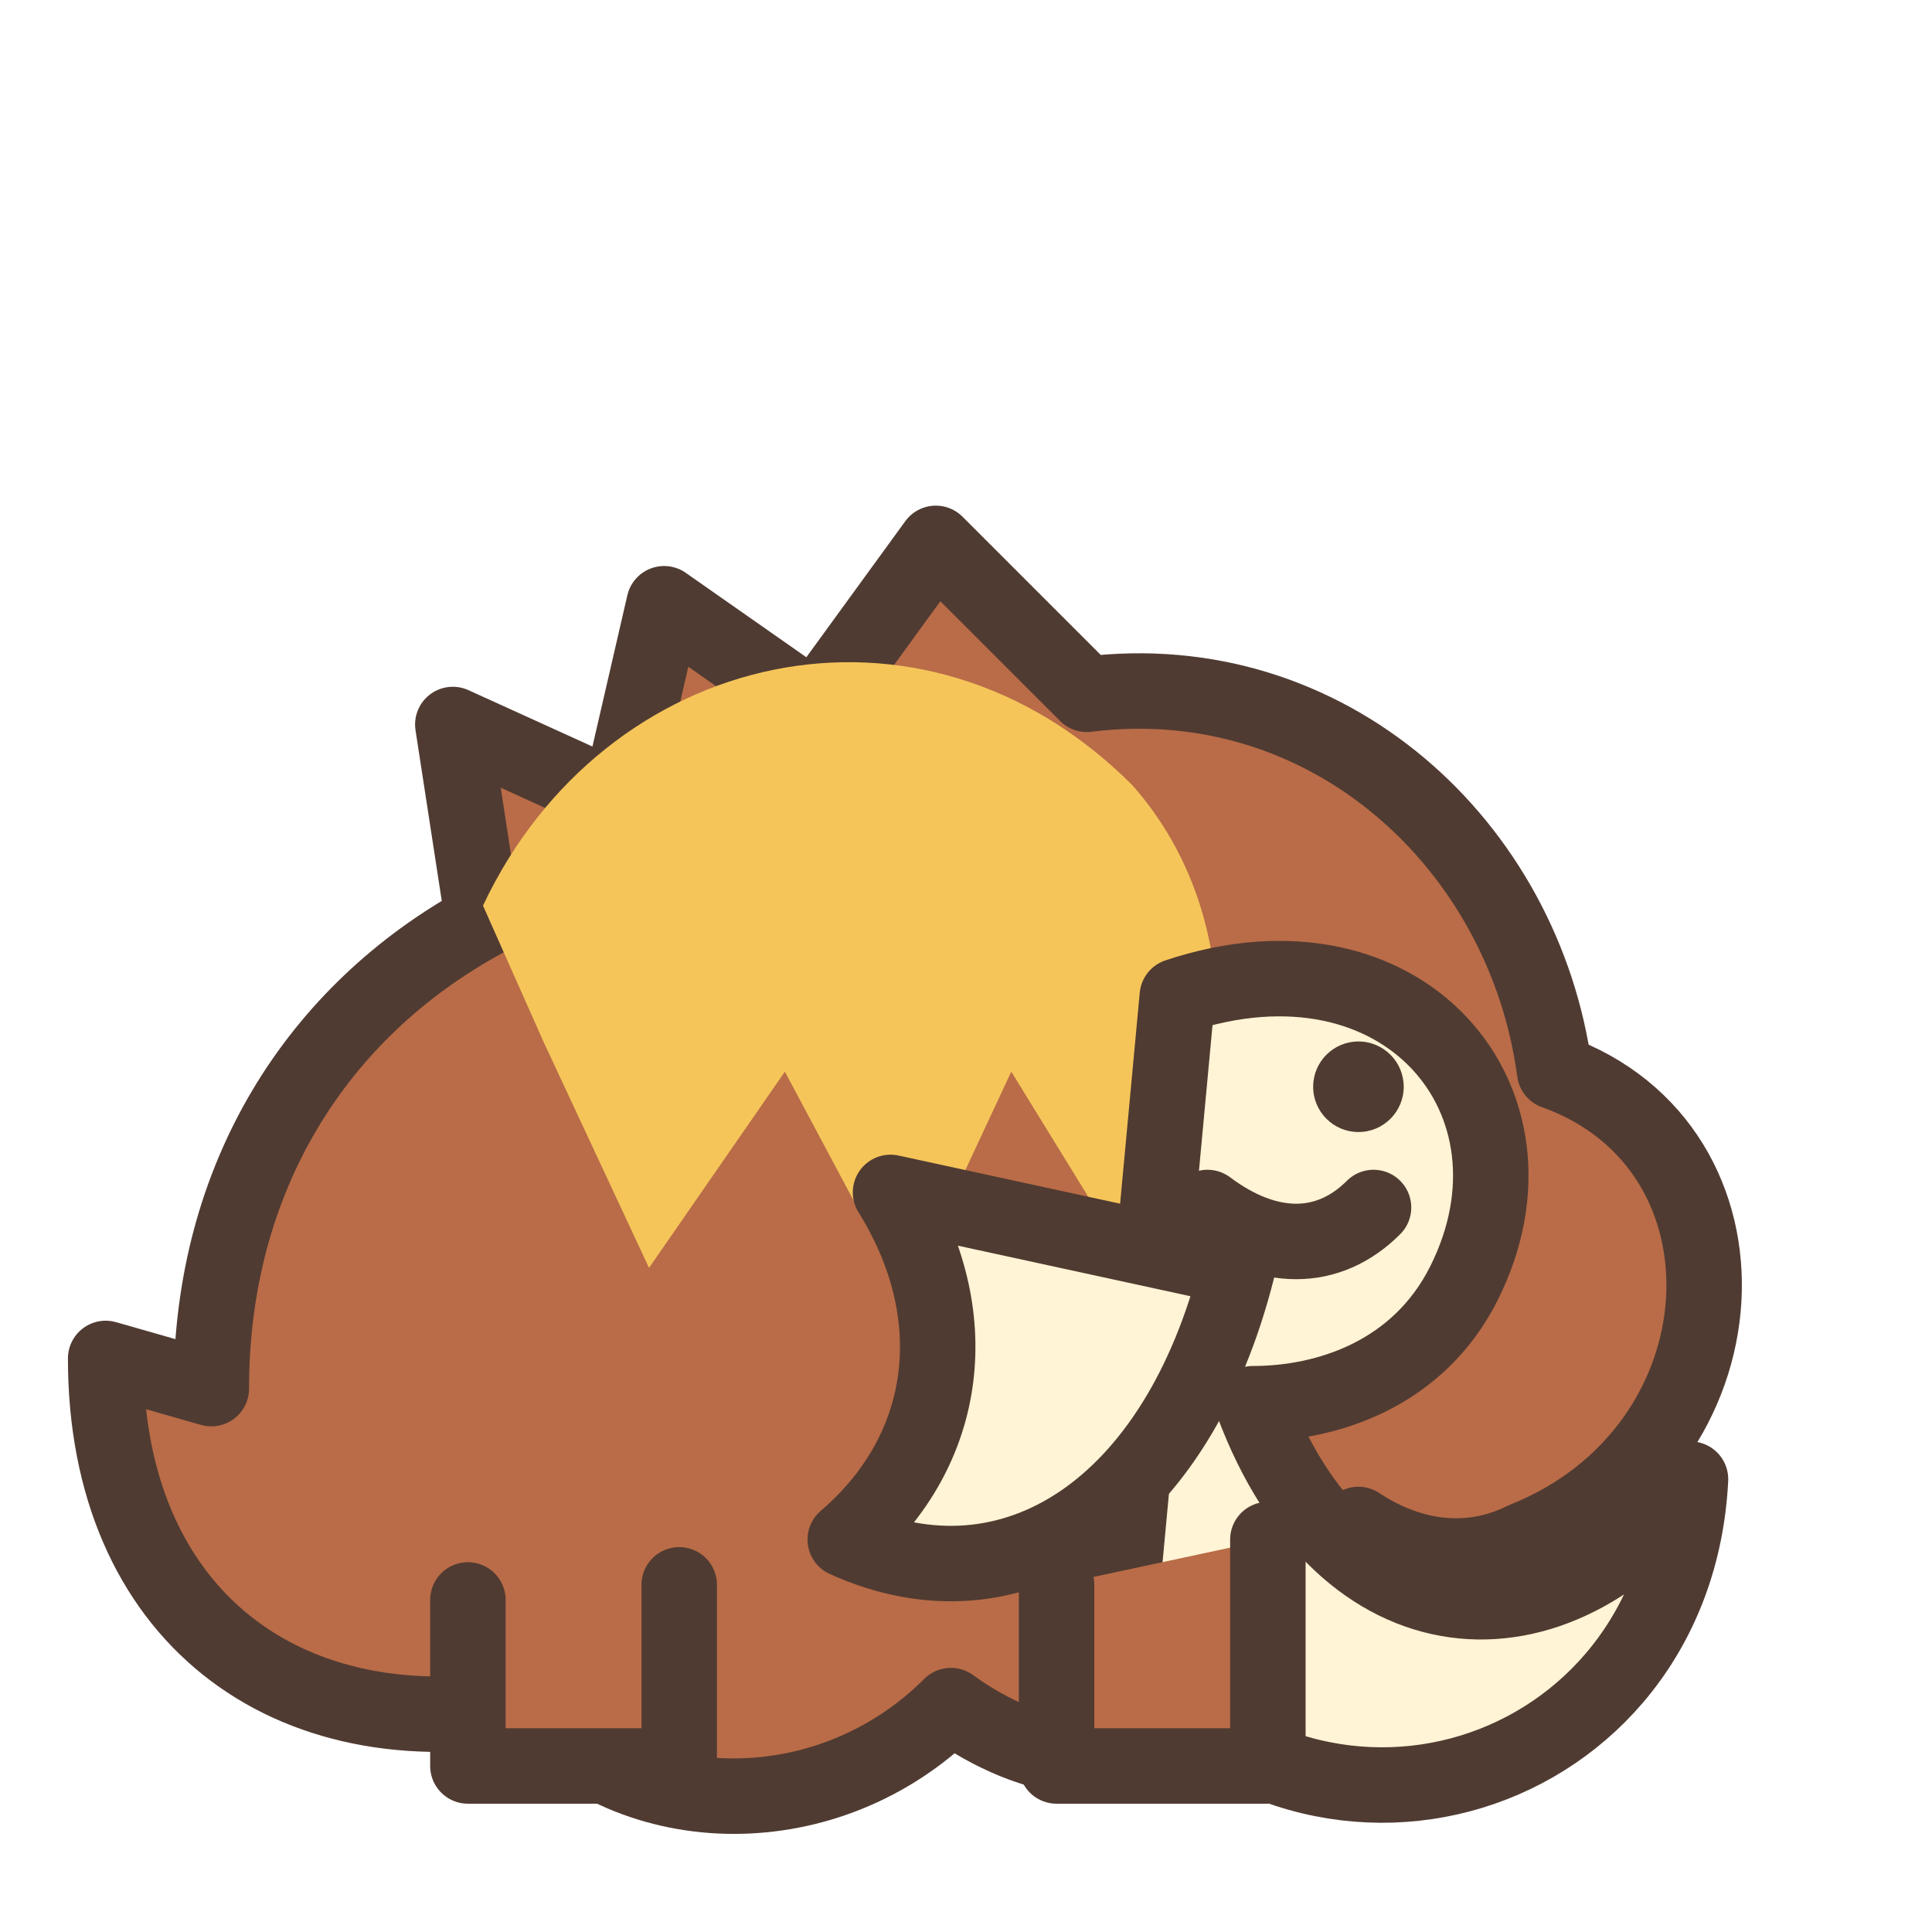
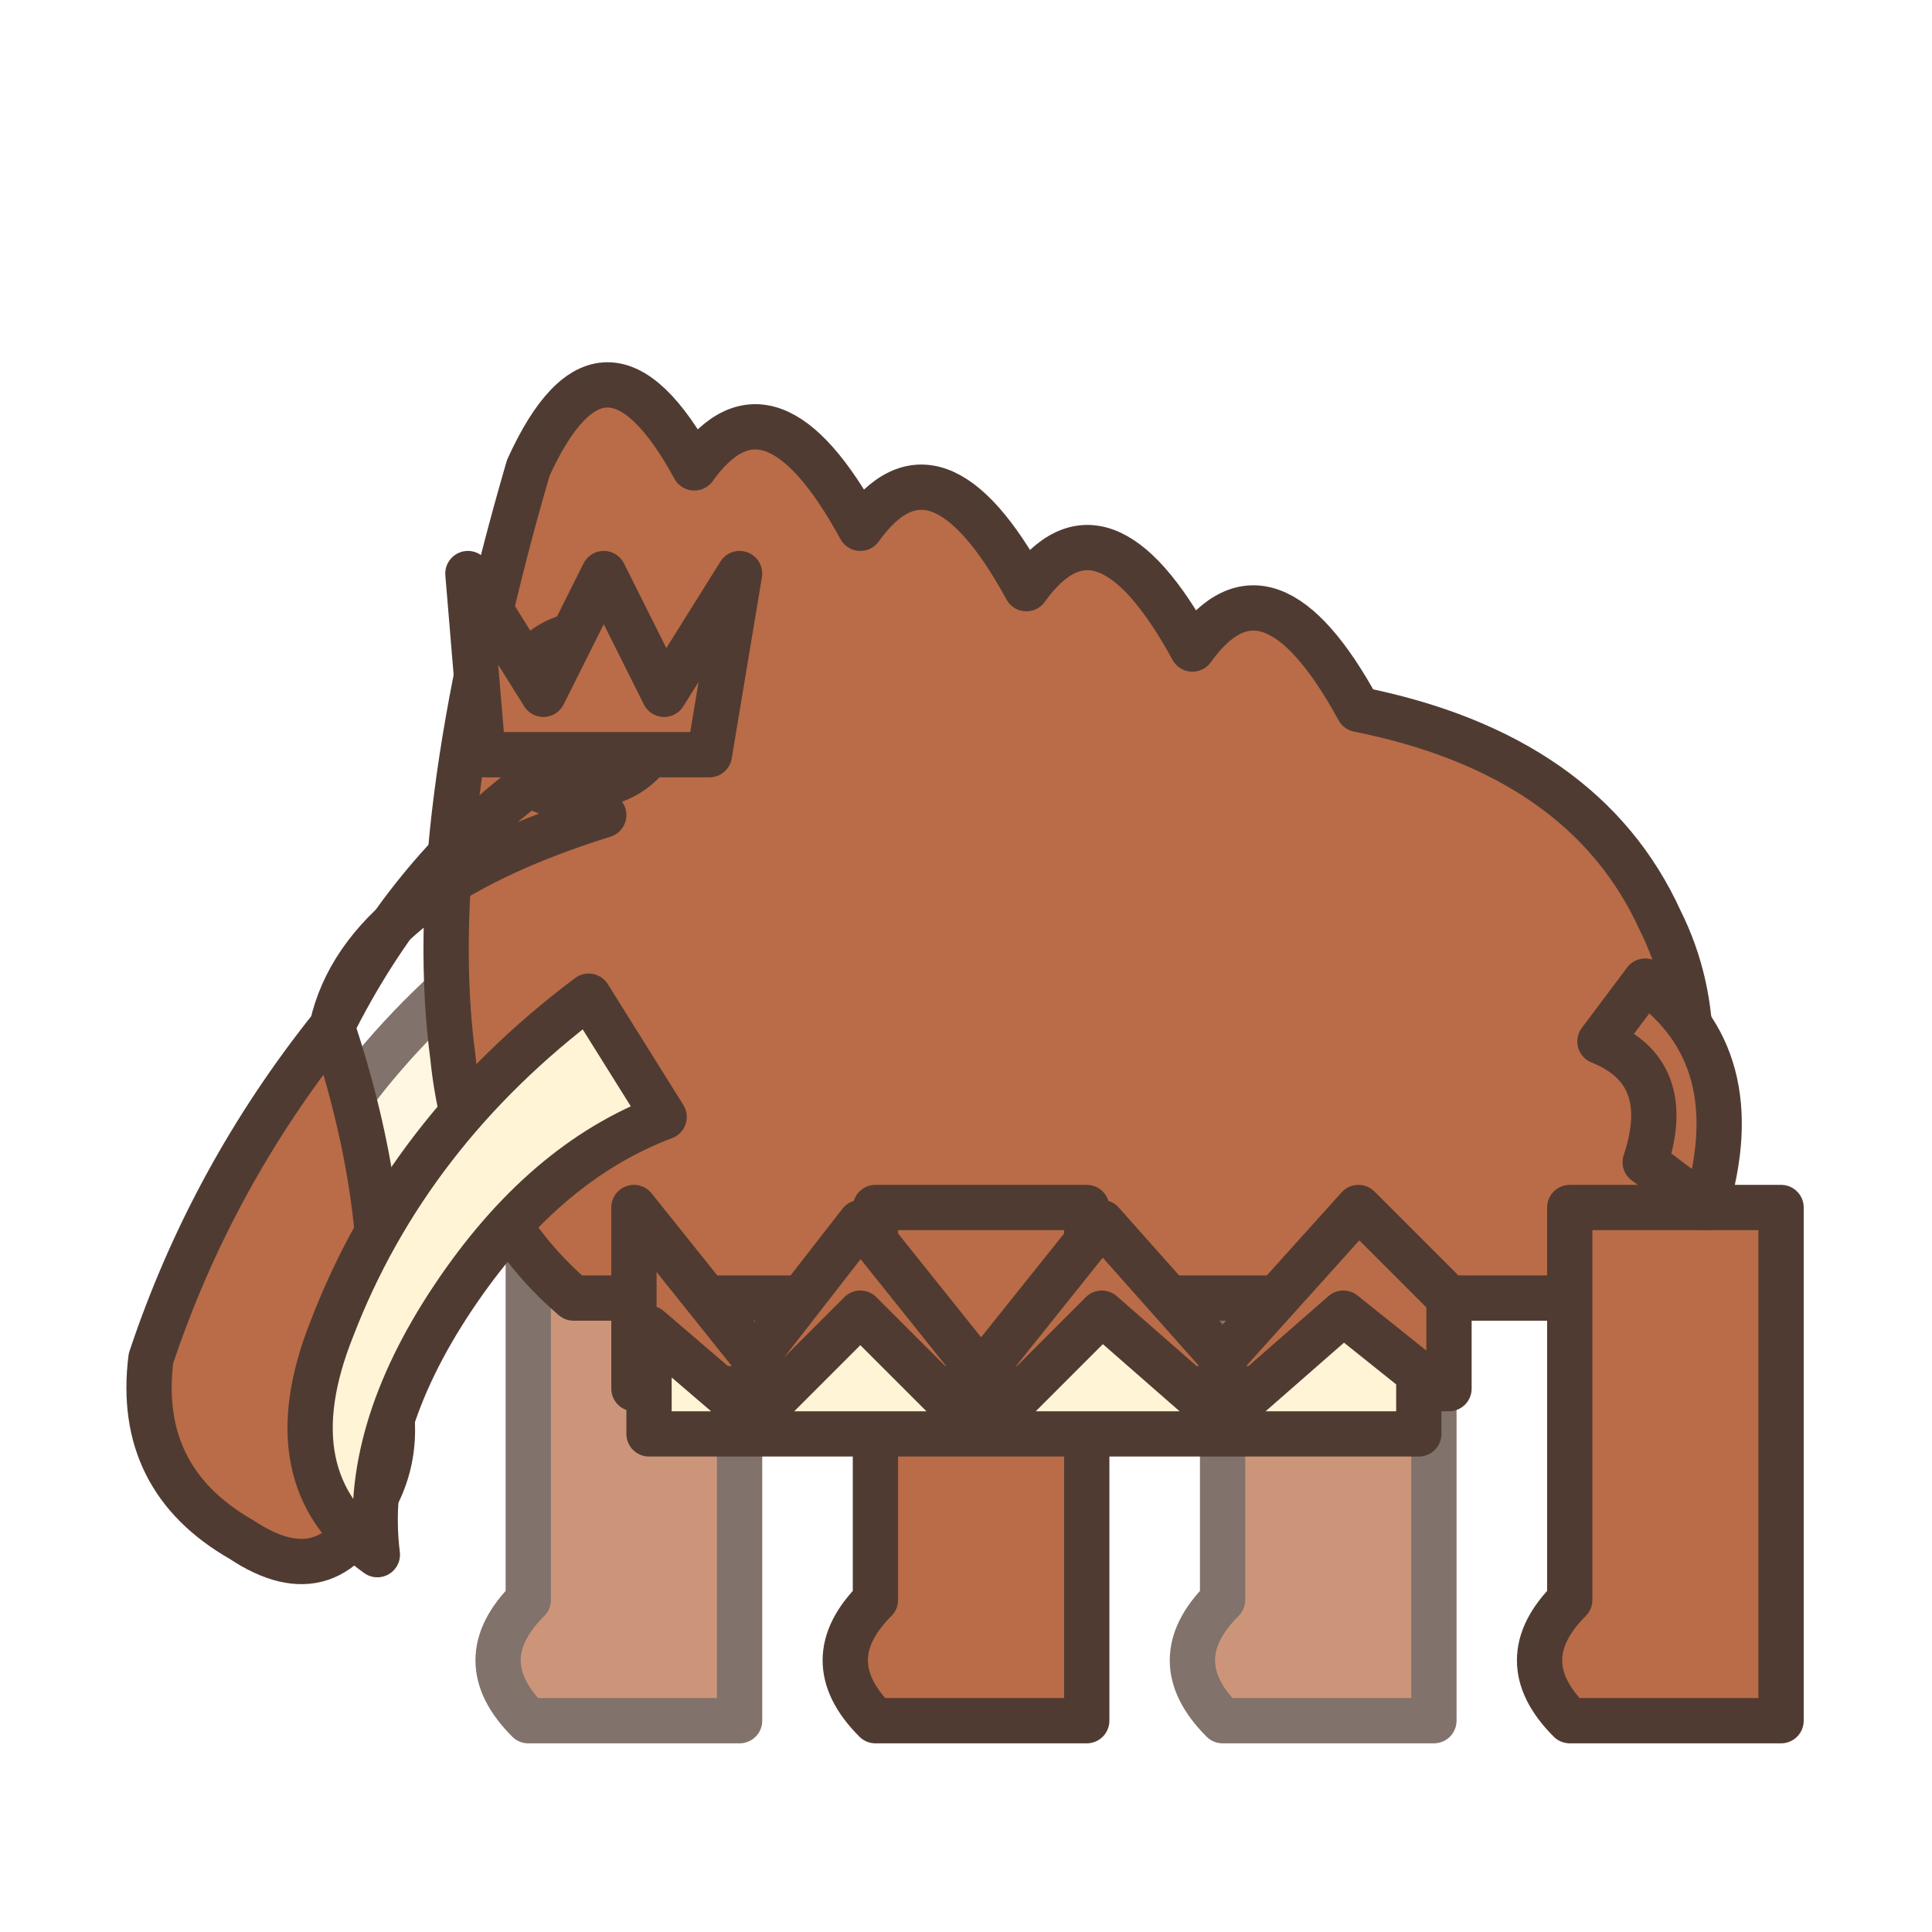
- <svg xmlns="http://www.w3.org/2000/svg" viewBox="0 0 128 128">
-   <g stroke="#503B32" stroke-width="5" stroke-linejoin="round" stroke-linecap="round">
-     <path fill="#B96C47" d="M14 92c0-14 7-25 18-31l-2-13 11 5 3-13 10 7 8-11 10 10c16-2 29 10 31 25 14 5 13 25-2 31-4 2-8 1-11-1-3 14-16 20-27 12-8 8-21 8-28 0-16 3-28-6-28-23Z" />
-     <path fill="#F5C55A" d="M32 60c8-17 29-22 43-8 8 9 7 23 0 32l-8-13-7 15-8-15-9 13-7-15Z" stroke="none" />
-     <path fill="#FFF4D5" d="M78 66c15-5 25 7 19 19-3 6-9 8-14 8 6 16 20 17 29 5-1 20-25 28-38 11Z" />
-     <circle fill="#503B32" cx="90" cy="72" r="3" stroke="none" />
-     <path fill="none" d="M80 80c4 3 8 3 11 0" />
-     <path fill="#FFF4D5" d="M82 84c-4 16-15 23-26 18 7-6 8-15 3-23Z" />
-     <path fill="#B96C47" d="M31 106v11h14v-12m25 0v12h14v-15" />
-   </g>
+ <svg xmlns="http://www.w3.org/2000/svg" viewBox="0 0 128 128" stroke="#503B32" stroke-width="3" stroke-linecap="round" stroke-linejoin="round">
+   <path fill="#B96C47" opacity="0.72" d="M35 80 L49 80 L49 114 L35 114 Q31 110 35 106 Z" />
+   <path fill="#B96C47" opacity="0.72" d="M81 80 L95 80 L95 114 L81 114 Q77 110 81 106 Z" />
+   <path fill="#FFF4D5" opacity="0.72" d="M34 62     Q22 71 17 84 Q13 94 20 99     Q19 91 25 82 Q31 73 39 70 Z" />
+   <path fill="#B96C47" d="M35 31     Q40 20 46 31 Q51 24 57 35     Q62 28 68 39 Q73 32 79 43     Q84 36 90 47     Q105 50 110 61     Q114 69 110 80     L108 86 L38 86     Q31 80 30 70     Q28 55 35 31 Z" />
+   <path fill="#B96C47" d="M58 80 L72 80 L72 114 L58 114 Q54 110 58 106 Z" />
+   <path fill="#B96C47" d="M104 80 L118 80 L118 114 L104 114 Q100 110 104 106 Z" />
+   <path fill="#B96C47" d="M109 65 Q116 70 113 80 L109 77 Q111 71 106 69 Z" />
+   <path fill="#B96C47" d="M35 52     Q27 58 22 68 Q14 78 10 90     Q9 98 16 102 Q22 106 25 99     Q27 95 25 90 Q26 80 22 68     Q24 59 40 54 Z" />
+   <path fill="#FFF4D5" d="M39 66     Q27 75 22 88 Q18 98 25 103     Q24 95 30 86 Q36 77 44 74 Z" />
+   <path fill="#B96C47" d="M42 80 L50 90 L57 81 L65 91 L73 81 L81 90 L90 80 L96 86 L96 92 L42 92 Z" />
+   <path fill="#FFF4D5" d="M43 88 L50 94 L57 87 L65 95 L73 87 L81 94 L89 87 L94 91 L94 95 L43 95 Z" />
+   <circle cx="39" cy="47" r="5" fill="#FFF4D5" />
+   <circle cx="39" cy="47" r="3.5" fill="#503B32" stroke="none" />
+   <circle cx="37.5" cy="45.5" r="1.1" fill="#FFF4D5" stroke="none" />
+   <path fill="#B96C47" d="M31 38 L36 46 L40 38 L44 46 L49 38 L47 50 L32 50 Z" />
</svg>
